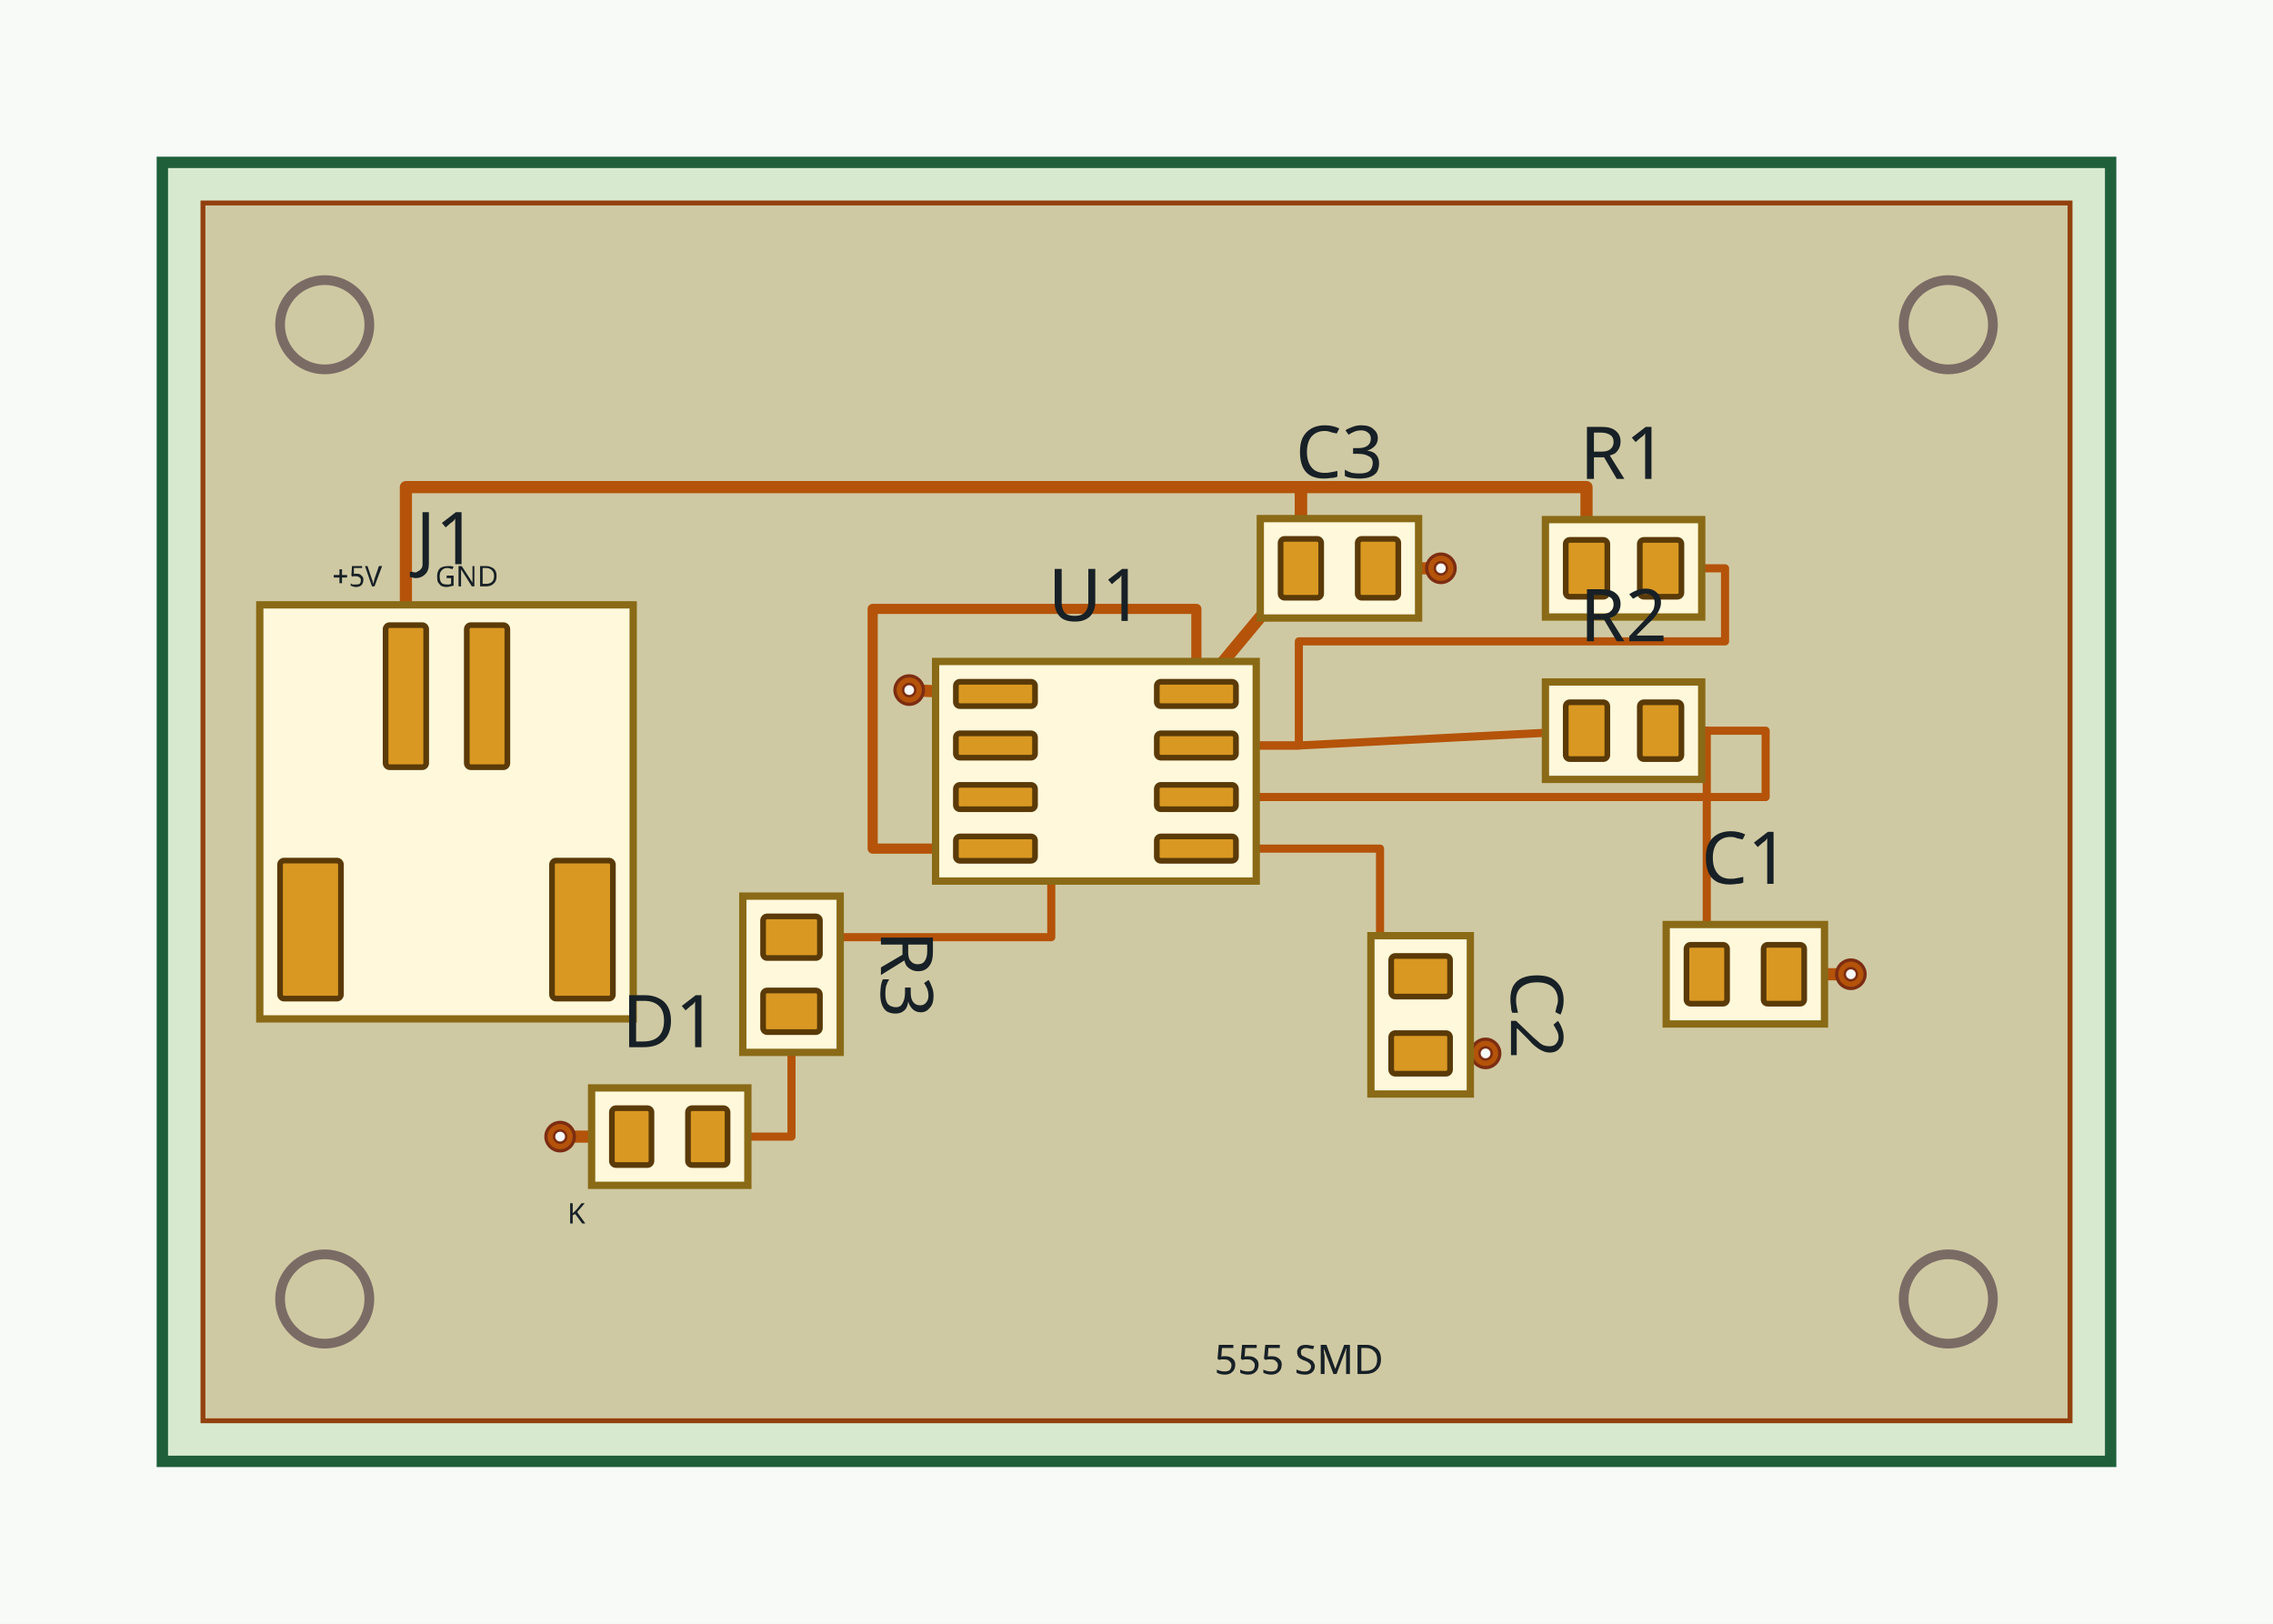
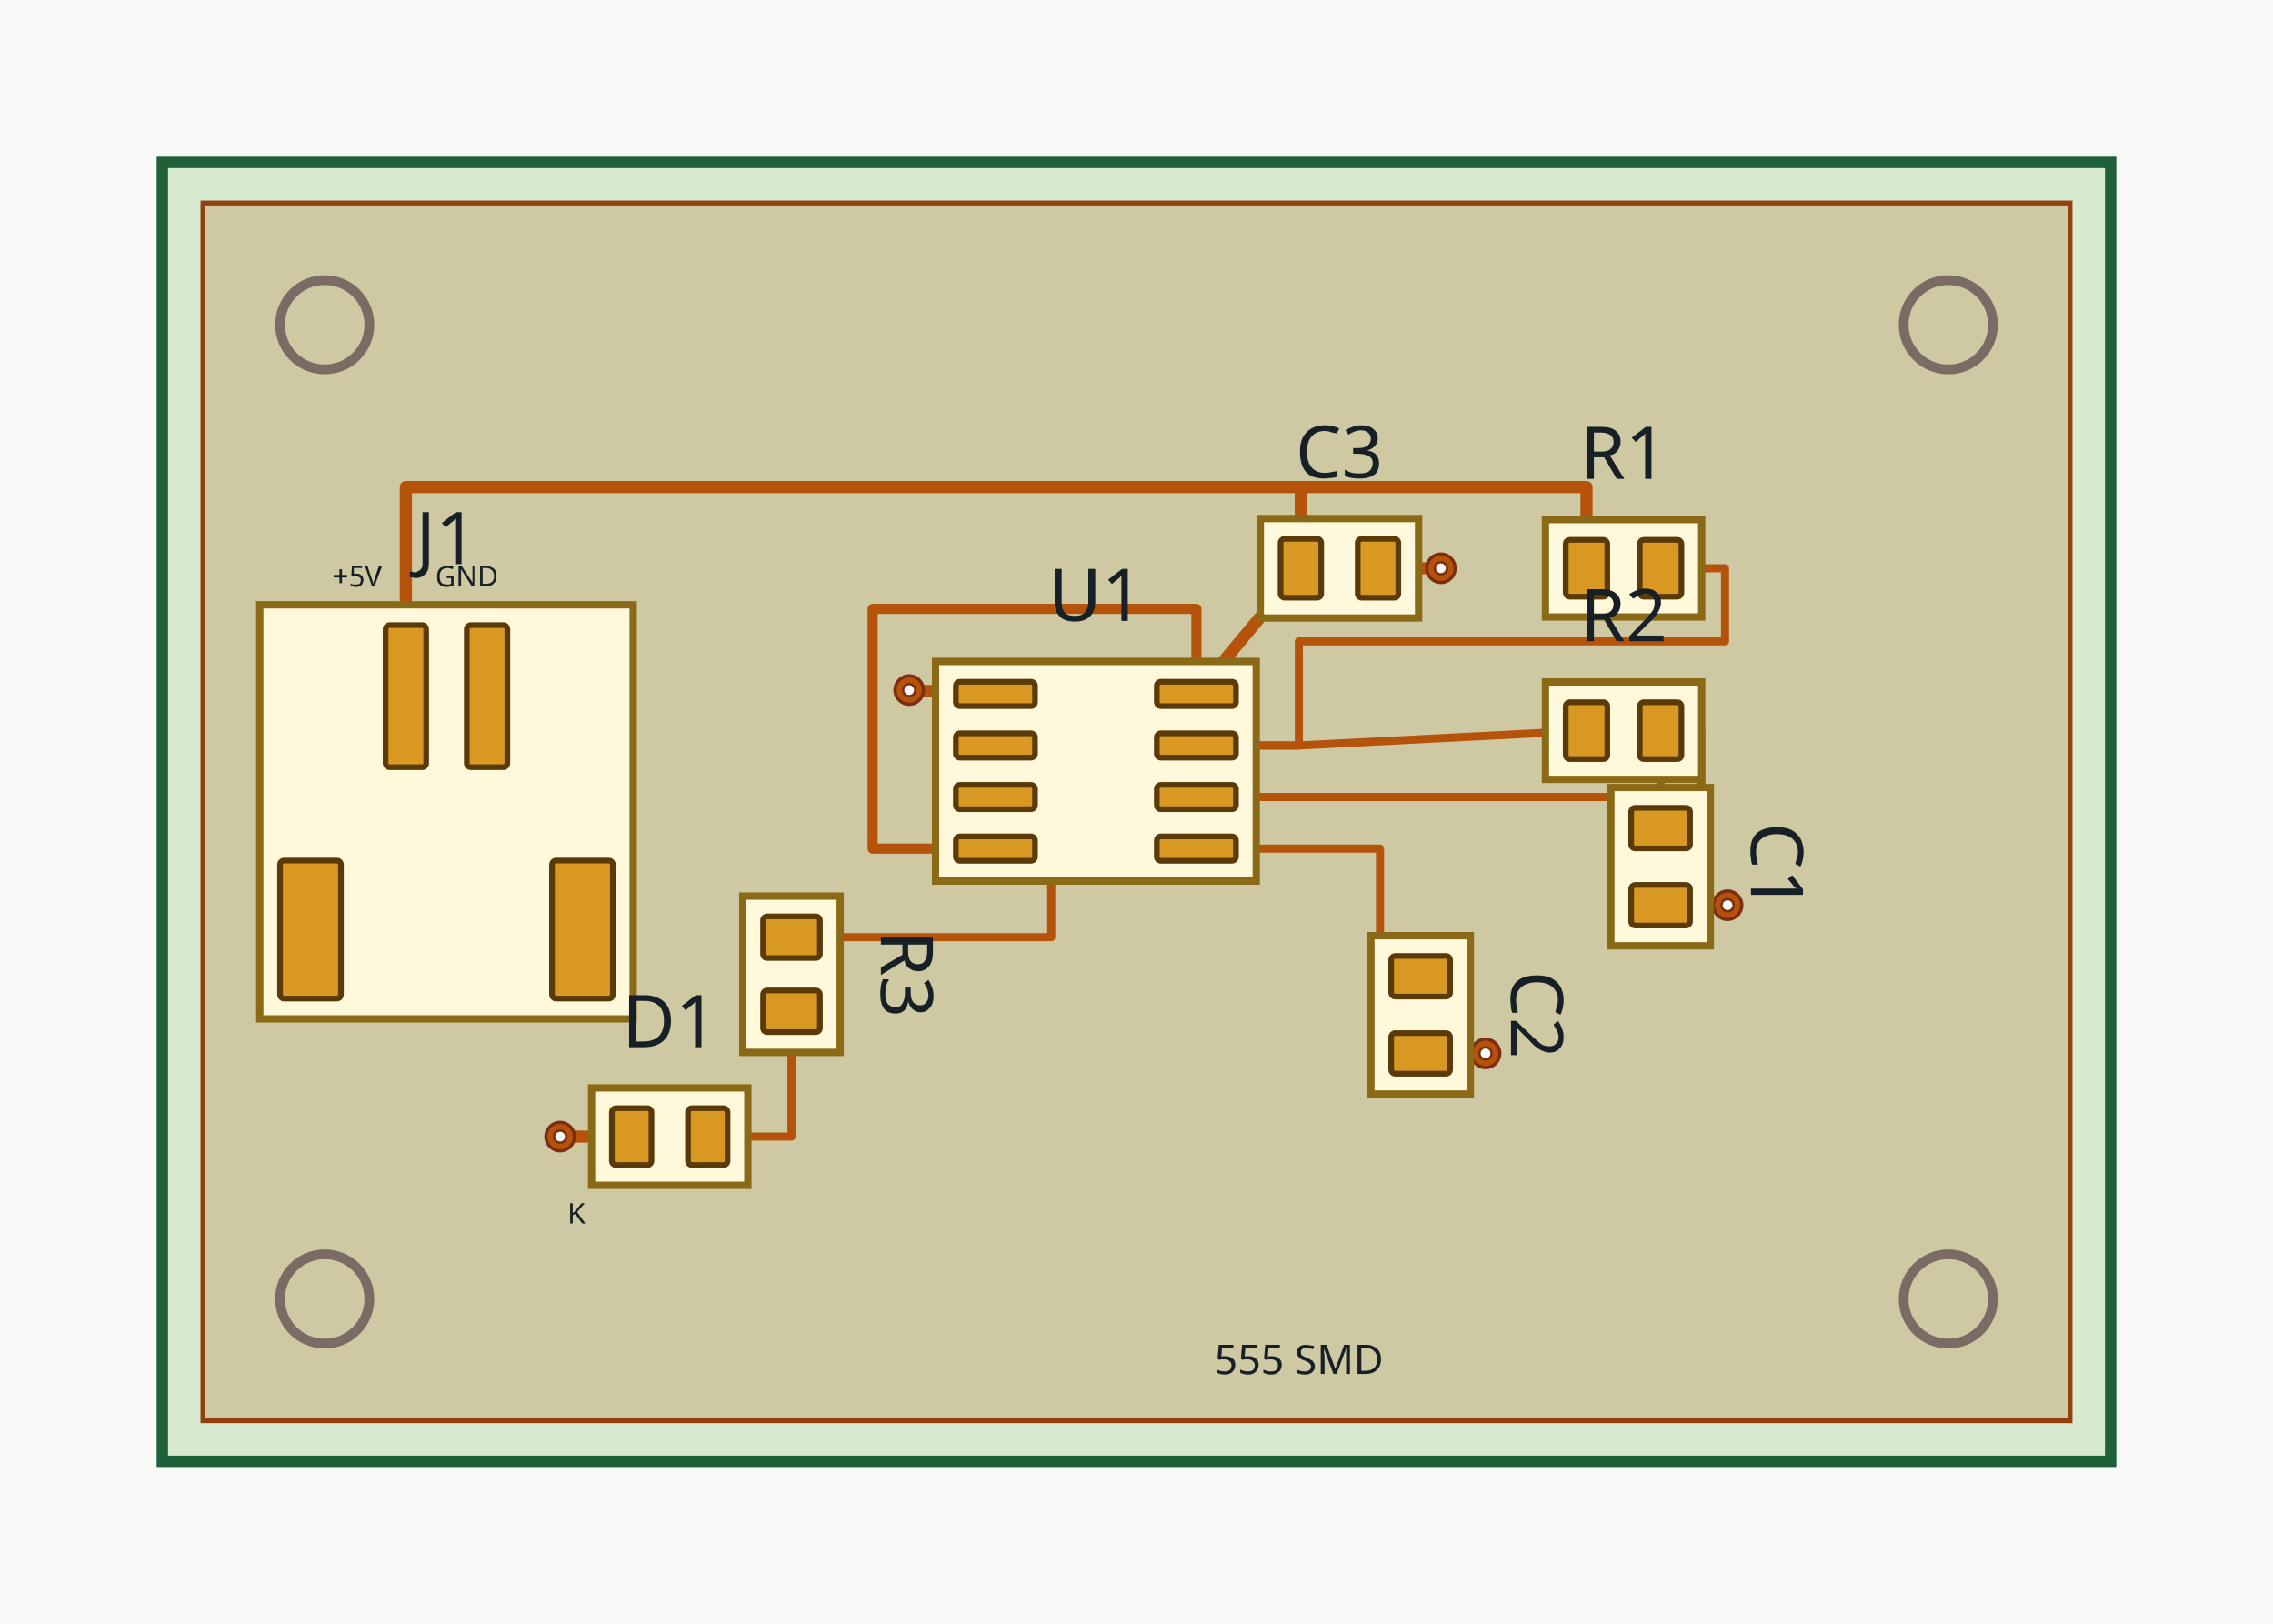
<svg xmlns="http://www.w3.org/2000/svg" class="pcb-placement-preview" viewBox="0 0 56 40" width="56mm" height="40mm" data-board="board:0" data-board-name="555 LED Blinker" data-units="mm">
  <style>
    .board-background{fill:#f8faf8}
    .board-outline{fill:#d7ead0;stroke:#1f5f3a;stroke-width:0.28}
    .board-feature{fill:none;stroke:#6b7280;stroke-width:0.24}
    .pcb-track{fill:none;stroke:#b45309;stroke-linecap:round;stroke-linejoin:round}
    .pcb-via-annular{fill:#b45309;stroke:#7c2d12;stroke-width:0.08}
    .pcb-via-drill{fill:#f8faf8;stroke:#7c2d12;stroke-width:0.06}
    .pcb-zone{fill:#b45309;fill-opacity:0.22;stroke:#92400e;stroke-width:0.12}
    .board-text{font-family:sans-serif;fill:#172026;text-anchor:middle;dominant-baseline:middle}
    .board-feature-label,.reference-designator,.pad-net-label,.diagnostic-label{font:1.8px sans-serif;fill:#172026}
    .footprint-body{fill:#fff8db;stroke:#8a6a16;stroke-width:0.18}
    .footprint-pad{fill:#d99822;stroke:#5a3a08;stroke-width:0.14}
    .pad-overlay{fill:#175cd3;stroke:#ffffff;stroke-width:0.12}
    .ratsnest{fill:none;stroke:#175cd3;stroke-width:0.16;stroke-dasharray:0.8 0.55}
    .diagnostic-marker{fill:none;stroke:#b42318;stroke-width:0.28;stroke-dasharray:0.9 0.55}
    .diagnostic-label{fill:#b42318}
  </style>
  <rect class="board-background" x="0" y="0" width="56" height="40" />
  <g class="board-content" transform="translate(4 4)">
    <polygon class="board-outline" data-board="board:0" points="0,0 48,0 48,32 0,32" />
    <g class="layer layer-board-features">
      <circle class="board-feature hole" data-board-feature="board_feature:0" cx="4" cy="4" r="1.1" />
      <circle class="board-feature hole" data-board-feature="board_feature:1" cx="44" cy="4" r="1.1" />
      <circle class="board-feature hole" data-board-feature="board_feature:2" cx="4" cy="28" r="1.1" />
      <circle class="board-feature hole" data-board-feature="board_feature:3" cx="44" cy="28" r="1.1" />
    </g>
    <g class="layer layer-zones">
      <polygon id="pcb-zone-0" class="pcb-zone fill-solid" data-zone="board_zone:0" data-layer="board_layer:1" data-layers="board_layer:1" data-net="net:1" data-priority="0" points="1,1 47,1 47,31 1,31" />
    </g>
    <g class="layer layer-copper">
      <polyline id="pcb-track-0" class="pcb-track" data-track="board_track:0" data-layer="board_layer:0" data-net="net:1" points="8,13.15 9.8,13.1" stroke-width="0.3" />
      <polyline id="pcb-track-1" class="pcb-track" data-track="board_track:1" data-layer="board_layer:0" data-net="net:1" points="20.525,13.095 18.4,13" stroke-width="0.3" />
      <polyline id="pcb-track-2" class="pcb-track" data-track="board_track:2" data-layer="board_layer:0" data-net="net:1" points="29.95,10 31.5,10" stroke-width="0.3" />
      <polyline id="pcb-track-3" class="pcb-track" data-track="board_track:3" data-layer="board_layer:0" data-net="net:1" points="31,21.95 32.6,21.95" stroke-width="0.3" />
-       <polyline id="pcb-track-4" class="pcb-track" data-track="board_track:4" data-layer="board_layer:0" data-net="net:1" points="39.95,20 41.6,20" stroke-width="0.3" />
+       <polyline id="pcb-track-4" class="pcb-track" data-track="board_track:4" data-layer="board_layer:0" data-net="net:1" points="36.913,18.3 38.562,18.3" stroke-width="0.3" />
      <polyline id="pcb-track-5" class="pcb-track" data-track="board_track:5" data-layer="board_layer:0" data-net="net:1" points="11.562,24 9.8,24" stroke-width="0.3" />
      <polyline id="pcb-track-6" class="pcb-track" data-track="board_track:6" data-layer="board_layer:0" data-net="net:0" points="6,13.15 6,8 28.05,8 28.05,10" stroke-width="0.3" />
      <polyline id="pcb-track-7" class="pcb-track" data-track="board_track:7" data-layer="board_layer:0" data-net="net:0" points="28.05,10 25.475,13.095" stroke-width="0.3" />
      <polyline id="pcb-track-8" class="pcb-track" data-track="board_track:8" data-layer="board_layer:0" data-net="net:0" points="28.05,10 28.05,8 35.087,8 35.087,10" stroke-width="0.3" />
      <polyline id="pcb-track-9" class="pcb-track" data-track="board_track:9" data-layer="board_layer:0" data-net="net:0" points="20.525,16.905 17.5,16.905 17.5,11 25.475,11 25.475,13.095" stroke-width="0.25" />
      <polyline id="pcb-track-10" class="pcb-track" data-track="board_track:10" data-layer="board_layer:0" data-net="net:2" points="25.475,14.365 28,14.365 35.087,14" stroke-width="0.2" />
      <polyline id="pcb-track-11" class="pcb-track" data-track="board_track:11" data-layer="board_layer:0" data-net="net:2" points="25.475,14.365 28,14.365 28,11.8 38.5,11.8 38.5,10 36.913,10" stroke-width="0.2" />
      <polyline id="pcb-track-12" class="pcb-track" data-track="board_track:12" data-layer="board_layer:0" data-net="net:3" points="20.525,14.365 23.4,14.365 23.4,15.635 25.475,15.635" stroke-width="0.2" />
-       <polyline id="pcb-track-13" class="pcb-track" data-track="board_track:13" data-layer="board_layer:0" data-net="net:3" points="25.475,15.635 29,15.635 39.5,15.635 39.5,14 36.913,14" stroke-width="0.2" />
-       <polyline id="pcb-track-14" class="pcb-track" data-track="board_track:14" data-layer="board_layer:0" data-net="net:3" points="36.913,14 38.05,14 38.05,20" stroke-width="0.2" />
+       <polyline id="pcb-track-13" class="pcb-track" data-track="board_track:13" data-layer="board_layer:0" data-net="net:3" points="25.475,15.635 37.913,15.635 37.913,14 36.913,14" stroke-width="0.2" />
+       <polyline id="pcb-track-14" class="pcb-track" data-track="board_track:14" data-layer="board_layer:0" data-net="net:3" points="36.913,14 36.913,16.4" stroke-width="0.2" />
      <polyline id="pcb-track-15" class="pcb-track" data-track="board_track:15" data-layer="board_layer:0" data-net="net:4" points="25.475,16.905 30,16.905 30,20.05 31,20.05" stroke-width="0.2" />
      <polyline id="pcb-track-16" class="pcb-track" data-track="board_track:16" data-layer="board_layer:0" data-net="net:5" points="20.525,15.635 21.9,15.635 21.9,19.087 15.5,19.087" stroke-width="0.2" />
      <polyline id="pcb-track-17" class="pcb-track" data-track="board_track:17" data-layer="board_layer:0" data-net="net:6" points="15.5,20.913 15.5,24 13.438,24" stroke-width="0.2" />
      <g id="pcb-via-0" class="pcb-via" data-via="board_via:0" data-net="net:1" data-start-layer="board_layer:0" data-end-layer="board_layer:1">
        <circle class="pcb-via-annular" cx="9.8" cy="13.1" r="0.35" />
        <circle class="pcb-via-drill" cx="9.8" cy="13.1" r="0.15" />
      </g>
      <g id="pcb-via-1" class="pcb-via" data-via="board_via:1" data-net="net:1" data-start-layer="board_layer:0" data-end-layer="board_layer:1">
        <circle class="pcb-via-annular" cx="18.4" cy="13" r="0.35" />
        <circle class="pcb-via-drill" cx="18.4" cy="13" r="0.15" />
      </g>
      <g id="pcb-via-2" class="pcb-via" data-via="board_via:2" data-net="net:1" data-start-layer="board_layer:0" data-end-layer="board_layer:1">
        <circle class="pcb-via-annular" cx="31.5" cy="10" r="0.35" />
        <circle class="pcb-via-drill" cx="31.5" cy="10" r="0.15" />
      </g>
      <g id="pcb-via-3" class="pcb-via" data-via="board_via:3" data-net="net:1" data-start-layer="board_layer:0" data-end-layer="board_layer:1">
        <circle class="pcb-via-annular" cx="32.6" cy="21.95" r="0.35" />
        <circle class="pcb-via-drill" cx="32.6" cy="21.95" r="0.15" />
      </g>
      <g id="pcb-via-4" class="pcb-via" data-via="board_via:4" data-net="net:1" data-start-layer="board_layer:0" data-end-layer="board_layer:1">
-         <circle class="pcb-via-annular" cx="41.6" cy="20" r="0.35" />
-         <circle class="pcb-via-drill" cx="41.6" cy="20" r="0.15" />
+         <circle class="pcb-via-annular" cx="38.562" cy="18.3" r="0.35" />
+         <circle class="pcb-via-drill" cx="38.562" cy="18.3" r="0.15" />
      </g>
      <g id="pcb-via-5" class="pcb-via" data-via="board_via:5" data-net="net:1" data-start-layer="board_layer:0" data-end-layer="board_layer:1">
        <circle class="pcb-via-annular" cx="9.8" cy="24" r="0.35" />
        <circle class="pcb-via-drill" cx="9.8" cy="24" r="0.15" />
      </g>
    </g>
    <g class="layer layer-board-text">
      <text id="pcb-text-0" class="board-text" data-text="board_text:0" data-layer="board_layer:2" x="28" y="29.5" font-size="1" transform="rotate(0 28 29.5)">555 SMD</text>
      <text id="pcb-text-1" class="board-text" data-text="board_text:1" data-layer="board_layer:2" x="4.8" y="10.2" font-size="0.7" transform="rotate(0 4.8 10.2)">+5V</text>
      <text id="pcb-text-2" class="board-text" data-text="board_text:2" data-layer="board_layer:2" x="7.5" y="10.2" font-size="0.7" transform="rotate(0 7.5 10.2)">GND</text>
      <text id="pcb-text-3" class="board-text" data-text="board_text:3" data-layer="board_layer:2" x="10.2" y="25.9" font-size="0.7" transform="rotate(0 10.2 25.9)">K</text>
    </g>
    <g class="layer layer-footprints">
      <g class="component-placement top locked" data-placement="component_placement:0" data-component="component:0" data-footprint-def="footprint_def:0" data-footprint="Connector_JST:JST_PH_S2B-PH-SM4-TB_1x02-1MP_P2.00mm_Horizontal" transform="translate(7 16) rotate(0)">
        <rect class="footprint-body" x="-4.6" y="-5.1" width="9.2" height="10.2" />
        <rect class="footprint-pad rounded-rectangle connected" data-pad-projection="pcb_pad:0:0" data-pad="footprint_pad:0" data-pin="pin:0" data-net="net:0" x="-1.5" y="-4.6" width="1" height="3.5" rx="0.1" ry="0.1" />
        <rect class="footprint-pad rounded-rectangle connected" data-pad-projection="pcb_pad:0:1" data-pad="footprint_pad:1" data-pin="pin:1" data-net="net:1" x="0.5" y="-4.6" width="1" height="3.5" rx="0.1" ry="0.1" />
        <rect class="footprint-pad rounded-rectangle non_electrical" data-pad-projection="pcb_pad:0:2" data-pad="footprint_pad:2" x="-4.1" y="1.2" width="1.5" height="3.4" rx="0.1" ry="0.1" />
        <rect class="footprint-pad rounded-rectangle non_electrical" data-pad-projection="pcb_pad:0:3" data-pad="footprint_pad:3" x="2.6" y="1.2" width="1.5" height="3.4" rx="0.1" ry="0.1" />
        <text class="reference-designator" data-component="component:0" x="0" y="-6.1" text-anchor="middle">J1</text>
      </g>
      <g class="component-placement top locked" data-placement="component_placement:1" data-component="component:1" data-footprint-def="footprint_def:1" data-footprint="KiCad_Package_SO:SOIC-8_3.9x4.9mm_P1.27mm" transform="translate(23 15) rotate(0)">
        <rect class="footprint-body" x="-3.95" y="-2.705" width="7.9" height="5.41" />
        <rect class="footprint-pad rounded-rectangle connected" data-pad-projection="pcb_pad:1:0" data-pad="footprint_pad:0" data-pin="pin:2" data-net="net:1" x="-3.45" y="-2.205" width="1.95" height="0.6" rx="0.1" ry="0.1" />
        <rect class="footprint-pad rounded-rectangle connected" data-pad-projection="pcb_pad:1:1" data-pad="footprint_pad:1" data-pin="pin:3" data-net="net:3" x="-3.45" y="-0.935" width="1.95" height="0.6" rx="0.1" ry="0.1" />
        <rect class="footprint-pad rounded-rectangle connected" data-pad-projection="pcb_pad:1:2" data-pad="footprint_pad:2" data-pin="pin:4" data-net="net:5" x="-3.45" y="0.335" width="1.95" height="0.6" rx="0.1" ry="0.1" />
        <rect class="footprint-pad rounded-rectangle connected" data-pad-projection="pcb_pad:1:3" data-pad="footprint_pad:3" data-pin="pin:5" data-net="net:0" x="-3.45" y="1.605" width="1.95" height="0.6" rx="0.1" ry="0.1" />
        <rect class="footprint-pad rounded-rectangle connected" data-pad-projection="pcb_pad:1:4" data-pad="footprint_pad:4" data-pin="pin:6" data-net="net:4" x="1.5" y="1.605" width="1.95" height="0.6" rx="0.1" ry="0.1" />
        <rect class="footprint-pad rounded-rectangle connected" data-pad-projection="pcb_pad:1:5" data-pad="footprint_pad:5" data-pin="pin:7" data-net="net:3" x="1.5" y="0.335" width="1.95" height="0.6" rx="0.1" ry="0.1" />
        <rect class="footprint-pad rounded-rectangle connected" data-pad-projection="pcb_pad:1:6" data-pad="footprint_pad:6" data-pin="pin:8" data-net="net:2" x="1.5" y="-0.935" width="1.95" height="0.6" rx="0.1" ry="0.1" />
        <rect class="footprint-pad rounded-rectangle connected" data-pad-projection="pcb_pad:1:7" data-pad="footprint_pad:7" data-pin="pin:9" data-net="net:0" x="1.5" y="-2.205" width="1.95" height="0.6" rx="0.1" ry="0.1" />
        <text class="reference-designator" data-component="component:1" x="0" y="-3.705" text-anchor="middle">U1</text>
      </g>
      <g class="component-placement top" data-placement="component_placement:2" data-component="component:2" data-footprint-def="footprint_def:2" data-footprint="Resistor_SMD:R_0805_2012Metric" transform="translate(36 10) rotate(0)">
        <rect class="footprint-body" x="-1.925" y="-1.2" width="3.85" height="2.4" />
        <rect class="footprint-pad rounded-rectangle connected" data-pad-projection="pcb_pad:2:0" data-pad="footprint_pad:0" data-pin="pin:10" data-net="net:0" x="-1.425" y="-0.7" width="1.025" height="1.4" rx="0.1" ry="0.1" />
        <rect class="footprint-pad rounded-rectangle connected" data-pad-projection="pcb_pad:2:1" data-pad="footprint_pad:1" data-pin="pin:11" data-net="net:2" x="0.4" y="-0.7" width="1.025" height="1.4" rx="0.1" ry="0.1" />
        <text class="reference-designator" data-component="component:2" x="0" y="-2.2" text-anchor="middle">R1</text>
      </g>
      <g class="component-placement top" data-placement="component_placement:3" data-component="component:3" data-footprint-def="footprint_def:2" data-footprint="Resistor_SMD:R_0805_2012Metric" transform="translate(36 14) rotate(0)">
        <rect class="footprint-body" x="-1.925" y="-1.2" width="3.85" height="2.4" />
        <rect class="footprint-pad rounded-rectangle connected" data-pad-projection="pcb_pad:3:0" data-pad="footprint_pad:0" data-pin="pin:12" data-net="net:2" x="-1.425" y="-0.7" width="1.025" height="1.4" rx="0.1" ry="0.1" />
        <rect class="footprint-pad rounded-rectangle connected" data-pad-projection="pcb_pad:3:1" data-pad="footprint_pad:1" data-pin="pin:13" data-net="net:3" x="0.4" y="-0.7" width="1.025" height="1.4" rx="0.1" ry="0.1" />
        <text class="reference-designator" data-component="component:3" x="0" y="-2.2" text-anchor="middle">R2</text>
      </g>
-       <g class="component-placement top" data-placement="component_placement:4" data-component="component:4" data-footprint-def="footprint_def:3" data-footprint="Capacitor_SMD:C_0805_2012Metric" transform="translate(39 20) rotate(0)">
+       <g class="component-placement top" data-placement="component_placement:4" data-component="component:4" data-footprint-def="footprint_def:3" data-footprint="Capacitor_SMD:C_0805_2012Metric" transform="translate(36.9125 17.35) rotate(90)">
        <rect class="footprint-body" x="-1.95" y="-1.225" width="3.9" height="2.45" />
        <rect class="footprint-pad rounded-rectangle connected" data-pad-projection="pcb_pad:4:0" data-pad="footprint_pad:0" data-pin="pin:14" data-net="net:3" x="-1.45" y="-0.725" width="1" height="1.45" rx="0.1" ry="0.1" />
        <rect class="footprint-pad rounded-rectangle connected" data-pad-projection="pcb_pad:4:1" data-pad="footprint_pad:1" data-pin="pin:15" data-net="net:1" x="0.45" y="-0.725" width="1" height="1.45" rx="0.1" ry="0.1" />
        <text class="reference-designator" data-component="component:4" x="0" y="-2.225" text-anchor="middle">C1</text>
      </g>
      <g class="component-placement top" data-placement="component_placement:5" data-component="component:5" data-footprint-def="footprint_def:3" data-footprint="Capacitor_SMD:C_0805_2012Metric" transform="translate(31 21) rotate(90)">
        <rect class="footprint-body" x="-1.95" y="-1.225" width="3.9" height="2.45" />
        <rect class="footprint-pad rounded-rectangle connected" data-pad-projection="pcb_pad:5:0" data-pad="footprint_pad:0" data-pin="pin:16" data-net="net:4" x="-1.45" y="-0.725" width="1" height="1.45" rx="0.1" ry="0.1" />
        <rect class="footprint-pad rounded-rectangle connected" data-pad-projection="pcb_pad:5:1" data-pad="footprint_pad:1" data-pin="pin:17" data-net="net:1" x="0.45" y="-0.725" width="1" height="1.45" rx="0.1" ry="0.1" />
        <text class="reference-designator" data-component="component:5" x="0" y="-2.225" text-anchor="middle">C2</text>
      </g>
      <g class="component-placement top" data-placement="component_placement:6" data-component="component:6" data-footprint-def="footprint_def:3" data-footprint="Capacitor_SMD:C_0805_2012Metric" transform="translate(29 10) rotate(0)">
        <rect class="footprint-body" x="-1.95" y="-1.225" width="3.9" height="2.45" />
        <rect class="footprint-pad rounded-rectangle connected" data-pad-projection="pcb_pad:6:0" data-pad="footprint_pad:0" data-pin="pin:18" data-net="net:0" x="-1.45" y="-0.725" width="1" height="1.45" rx="0.1" ry="0.1" />
        <rect class="footprint-pad rounded-rectangle connected" data-pad-projection="pcb_pad:6:1" data-pad="footprint_pad:1" data-pin="pin:19" data-net="net:1" x="0.45" y="-0.725" width="1" height="1.45" rx="0.1" ry="0.1" />
        <text class="reference-designator" data-component="component:6" x="0" y="-2.225" text-anchor="middle">C3</text>
      </g>
      <g class="component-placement top" data-placement="component_placement:7" data-component="component:7" data-footprint-def="footprint_def:2" data-footprint="Resistor_SMD:R_0805_2012Metric" transform="translate(15.5 20) rotate(90)">
        <rect class="footprint-body" x="-1.925" y="-1.2" width="3.85" height="2.4" />
        <rect class="footprint-pad rounded-rectangle connected" data-pad-projection="pcb_pad:7:0" data-pad="footprint_pad:0" data-pin="pin:20" data-net="net:5" x="-1.425" y="-0.7" width="1.025" height="1.4" rx="0.1" ry="0.1" />
        <rect class="footprint-pad rounded-rectangle connected" data-pad-projection="pcb_pad:7:1" data-pad="footprint_pad:1" data-pin="pin:21" data-net="net:6" x="0.4" y="-0.7" width="1.025" height="1.4" rx="0.1" ry="0.1" />
        <text class="reference-designator" data-component="component:7" x="0" y="-2.2" text-anchor="middle">R3</text>
      </g>
      <g class="component-placement top" data-placement="component_placement:8" data-component="component:8" data-footprint-def="footprint_def:4" data-footprint="LED_SMD:LED_0805_2012Metric" transform="translate(12.5 24) rotate(0)">
        <rect class="footprint-body" x="-1.925" y="-1.2" width="3.85" height="2.4" />
        <rect class="footprint-pad rounded-rectangle connected" data-pad-projection="pcb_pad:8:0" data-pad="footprint_pad:0" data-pin="pin:23" data-net="net:1" x="-1.425" y="-0.7" width="0.975" height="1.4" rx="0.1" ry="0.1" />
        <rect class="footprint-pad rounded-rectangle connected" data-pad-projection="pcb_pad:8:1" data-pad="footprint_pad:1" data-pin="pin:22" data-net="net:6" x="0.45" y="-0.7" width="0.975" height="1.4" rx="0.1" ry="0.1" />
        <text class="reference-designator" data-component="component:8" x="0" y="-2.2" text-anchor="middle">D1</text>
      </g>
    </g>
    <g class="layer layer-pad-overlays">
    </g>
    <g class="layer layer-diagnostics">
    </g>
  </g>
</svg>
